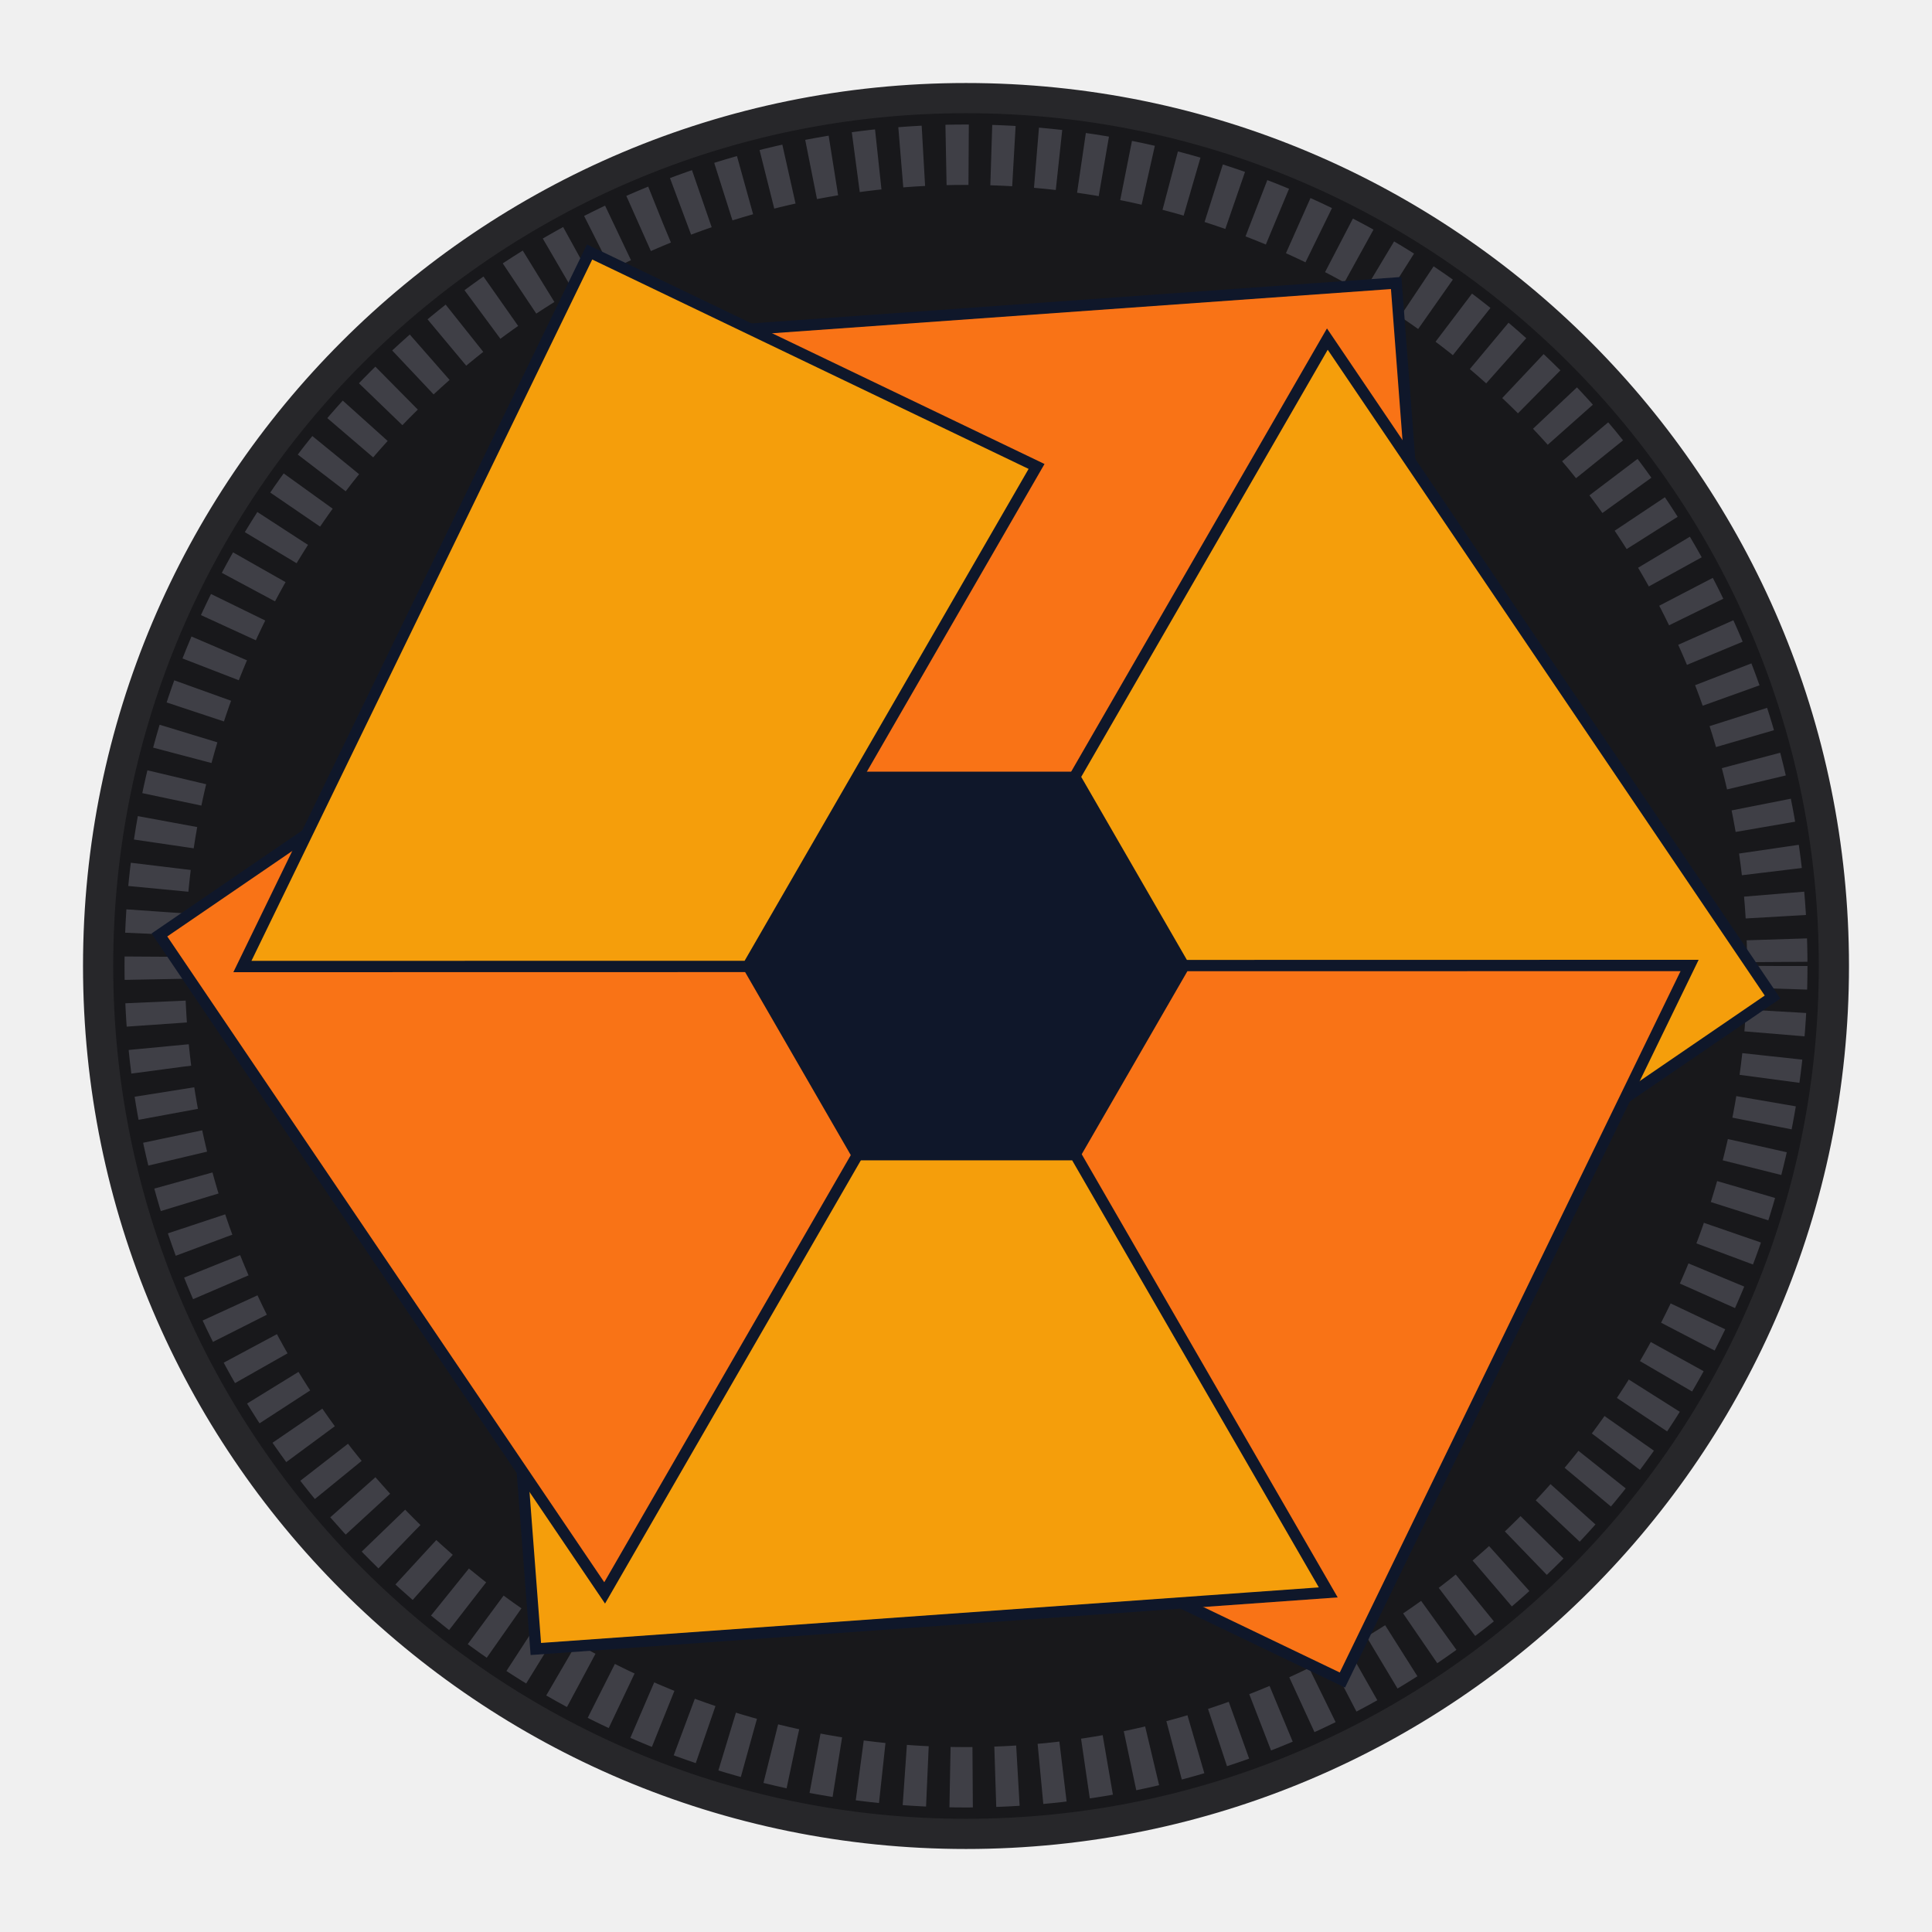
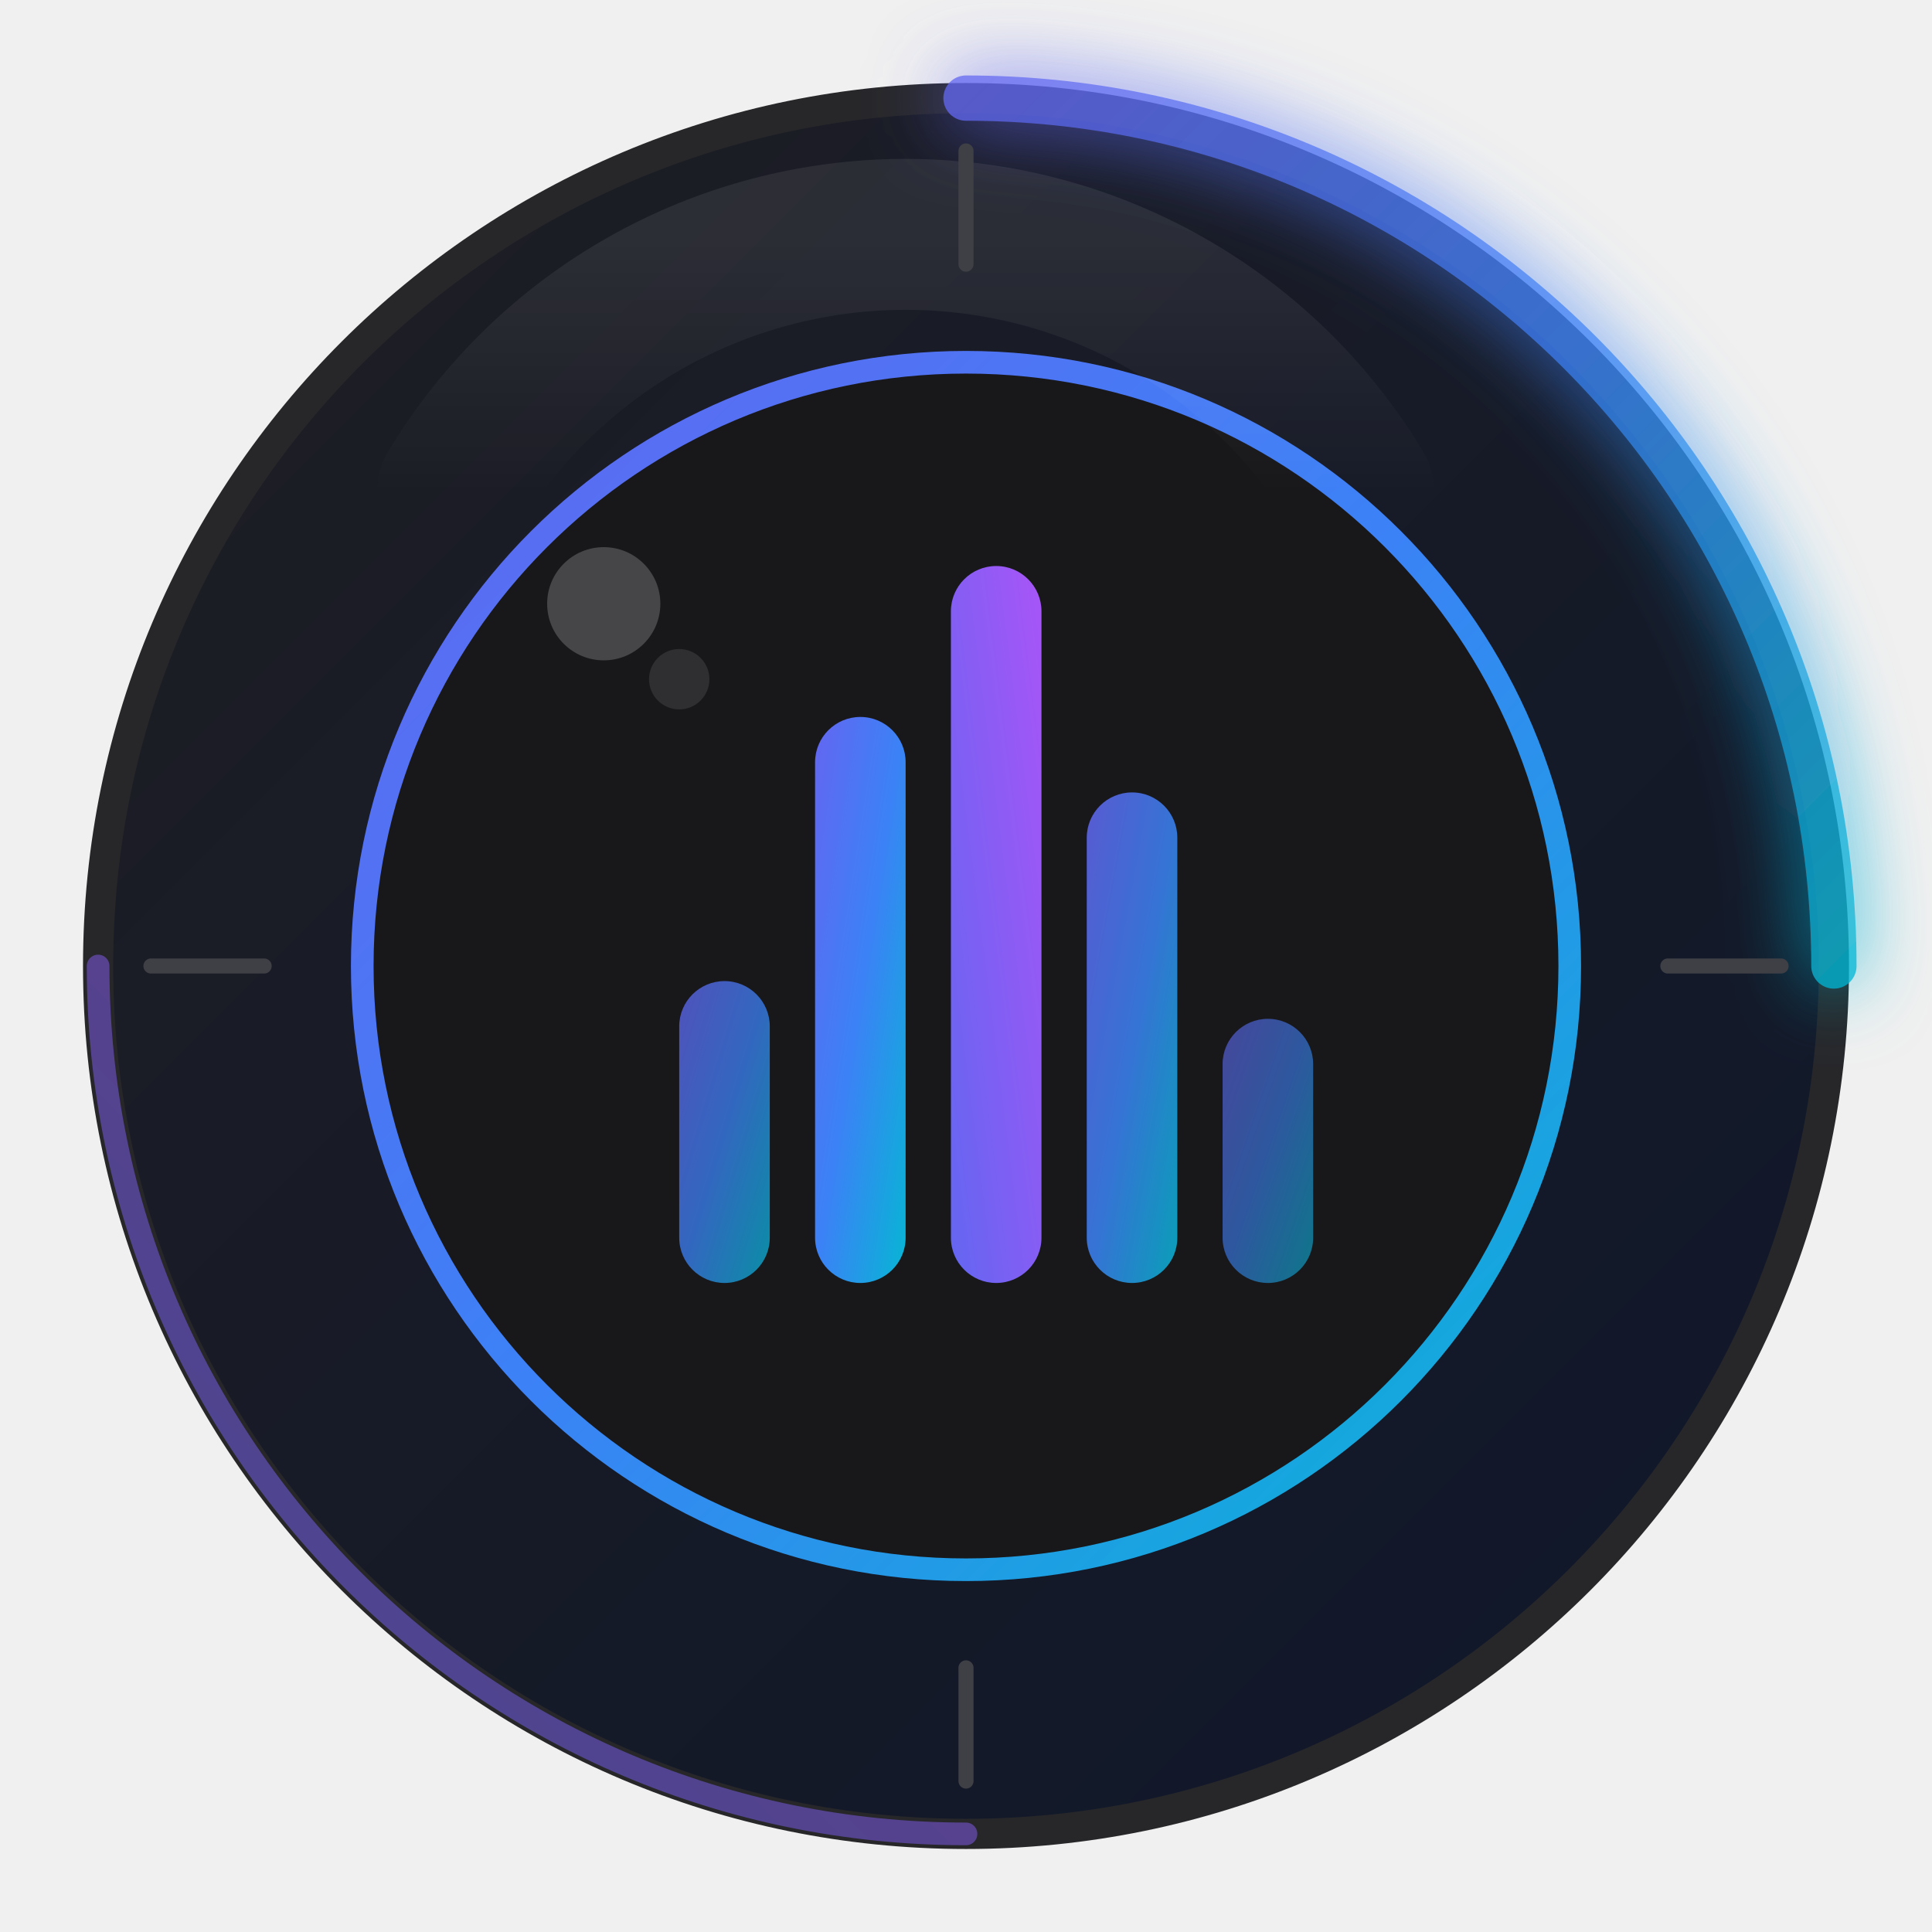
<svg xmlns="http://www.w3.org/2000/svg" width="512" height="512" viewBox="0 0 512 512" fill="none">
-   <circle cx="256" cy="256" r="230" fill="#18181b" stroke="#27272a" stroke-width="8" />
-   <circle cx="256" cy="256" r="215" fill="none" stroke="#3f3f46" stroke-width="16" stroke-dasharray="6, 6" />
-   <circle cx="256" cy="256" r="160" fill="#0f172a" stroke="#f59e0b" stroke-width="6" />
-   <g id="aperture-blades">
-     <path d="M 227,206 L 380,206 L 370,75 L 160,90 Z" fill="#f97316" stroke="#0f172a" stroke-width="3" />
-     <path d="M 227,206 L 380,206 L 370,75 L 160,90 Z" fill="#f59e0b" stroke="#0f172a" stroke-width="3" transform="rotate(60 256 256)" />
-     <path d="M 227,206 L 380,206 L 370,75 L 160,90 Z" fill="#f97316" stroke="#0f172a" stroke-width="3" transform="rotate(120 256 256)" />
-     <path d="M 227,206 L 380,206 L 370,75 L 160,90 Z" fill="#f59e0b" stroke="#0f172a" stroke-width="3" transform="rotate(180 256 256)" />
-     <path d="M 227,206 L 380,206 L 370,75 L 160,90 Z" fill="#f97316" stroke="#0f172a" stroke-width="3" transform="rotate(240 256 256)" />
-     <path d="M 227,206 L 380,206 L 370,75 L 160,90 Z" fill="#f59e0b" stroke="#0f172a" stroke-width="3" transform="rotate(300 256 256)" />
-   </g>
+   <defs>
+     <linearGradient id="bgGrad" x1="0%" y1="0%" x2="100%" y2="100%">
+       <stop offset="0%" stop-color="#1e1e24" />
+       <stop offset="100%" stop-color="#0f172a" />
+     </linearGradient>
+     <linearGradient id="primaryGrad" x1="0%" y1="0%" x2="100%" y2="100%">
+       <stop offset="0%" stop-color="#6366f1" />
+       <stop offset="50%" stop-color="#3b82f6" />
+       <stop offset="100%" stop-color="#06b6d4" />
+     </linearGradient>
+     <linearGradient id="overlayGrad" x1="0%" y1="0%" x2="0%" y2="100%">
+       <stop offset="0%" stop-color="#ffffff" stop-opacity="0.15" />
+       <stop offset="100%" stop-color="#ffffff" stop-opacity="0.0" />
+     </linearGradient>
+     <linearGradient id="accentGrad" x1="100%" y1="0%" x2="0%" y2="100%">
+       <stop offset="0%" stop-color="#a855f7" />
+       <stop offset="100%" stop-color="#6366f1" />
+     </linearGradient>
+     <filter id="glow" x="-20%" y="-20%" width="140%" height="140%">
+       <feGaussianBlur stdDeviation="10" result="blur" />
+       <feComposite in="SourceGraphic" in2="blur" operator="over" />
+     </filter>
+   </defs>
+   <circle cx="256" cy="256" r="230" fill="url(#bgGrad)" stroke="#27272a" stroke-width="8" />
+   <path d="M 256,26 A 230,230 0 0,1 486,256" stroke="url(#primaryGrad)" stroke-width="12" stroke-linecap="round" filter="url(#glow)" opacity="0.8" />
+   <path d="M 256,486 A 230,230 0 0,1 26,256" stroke="url(#accentGrad)" stroke-width="6" stroke-linecap="round" opacity="0.5" />
+   <circle cx="256" cy="256" r="160" fill="#18181b" stroke="url(#primaryGrad)" stroke-width="6" />
+   <rect x="180" y="260" width="24" height="80" rx="12" fill="url(#primaryGrad)" opacity="0.75" />
+   <rect x="216" y="190" width="24" height="150" rx="12" fill="url(#primaryGrad)" />
+   <rect x="252" y="150" width="24" height="190" rx="12" fill="url(#accentGrad)" />
+   <rect x="288" y="210" width="24" height="130" rx="12" fill="url(#primaryGrad)" opacity="0.85" />
+   <rect x="324" y="270" width="24" height="70" rx="12" fill="url(#primaryGrad)" opacity="0.6" />
+   <path d="M 120,130 A 140,140 0 0,1 360,130" fill="none" stroke="url(#overlayGrad)" stroke-width="40" stroke-linecap="round" opacity="0.5" />
+   <circle cx="160" cy="160" r="15" fill="#ffffff" opacity="0.2" />
+   <circle cx="180" cy="180" r="8" fill="#ffffff" opacity="0.1" />
+   <path d="M 256,40 L 256,70" stroke="#3f3f46" stroke-width="4" stroke-linecap="round" />
+   <path d="M 256,442 L 256,472" stroke="#3f3f46" stroke-width="4" stroke-linecap="round" />
+   <path d="M 40,256 L 70,256" stroke="#3f3f46" stroke-width="4" stroke-linecap="round" />
+   <path d="M 442,256 L 472,256" stroke="#3f3f46" stroke-width="4" stroke-linecap="round" />
</svg>
